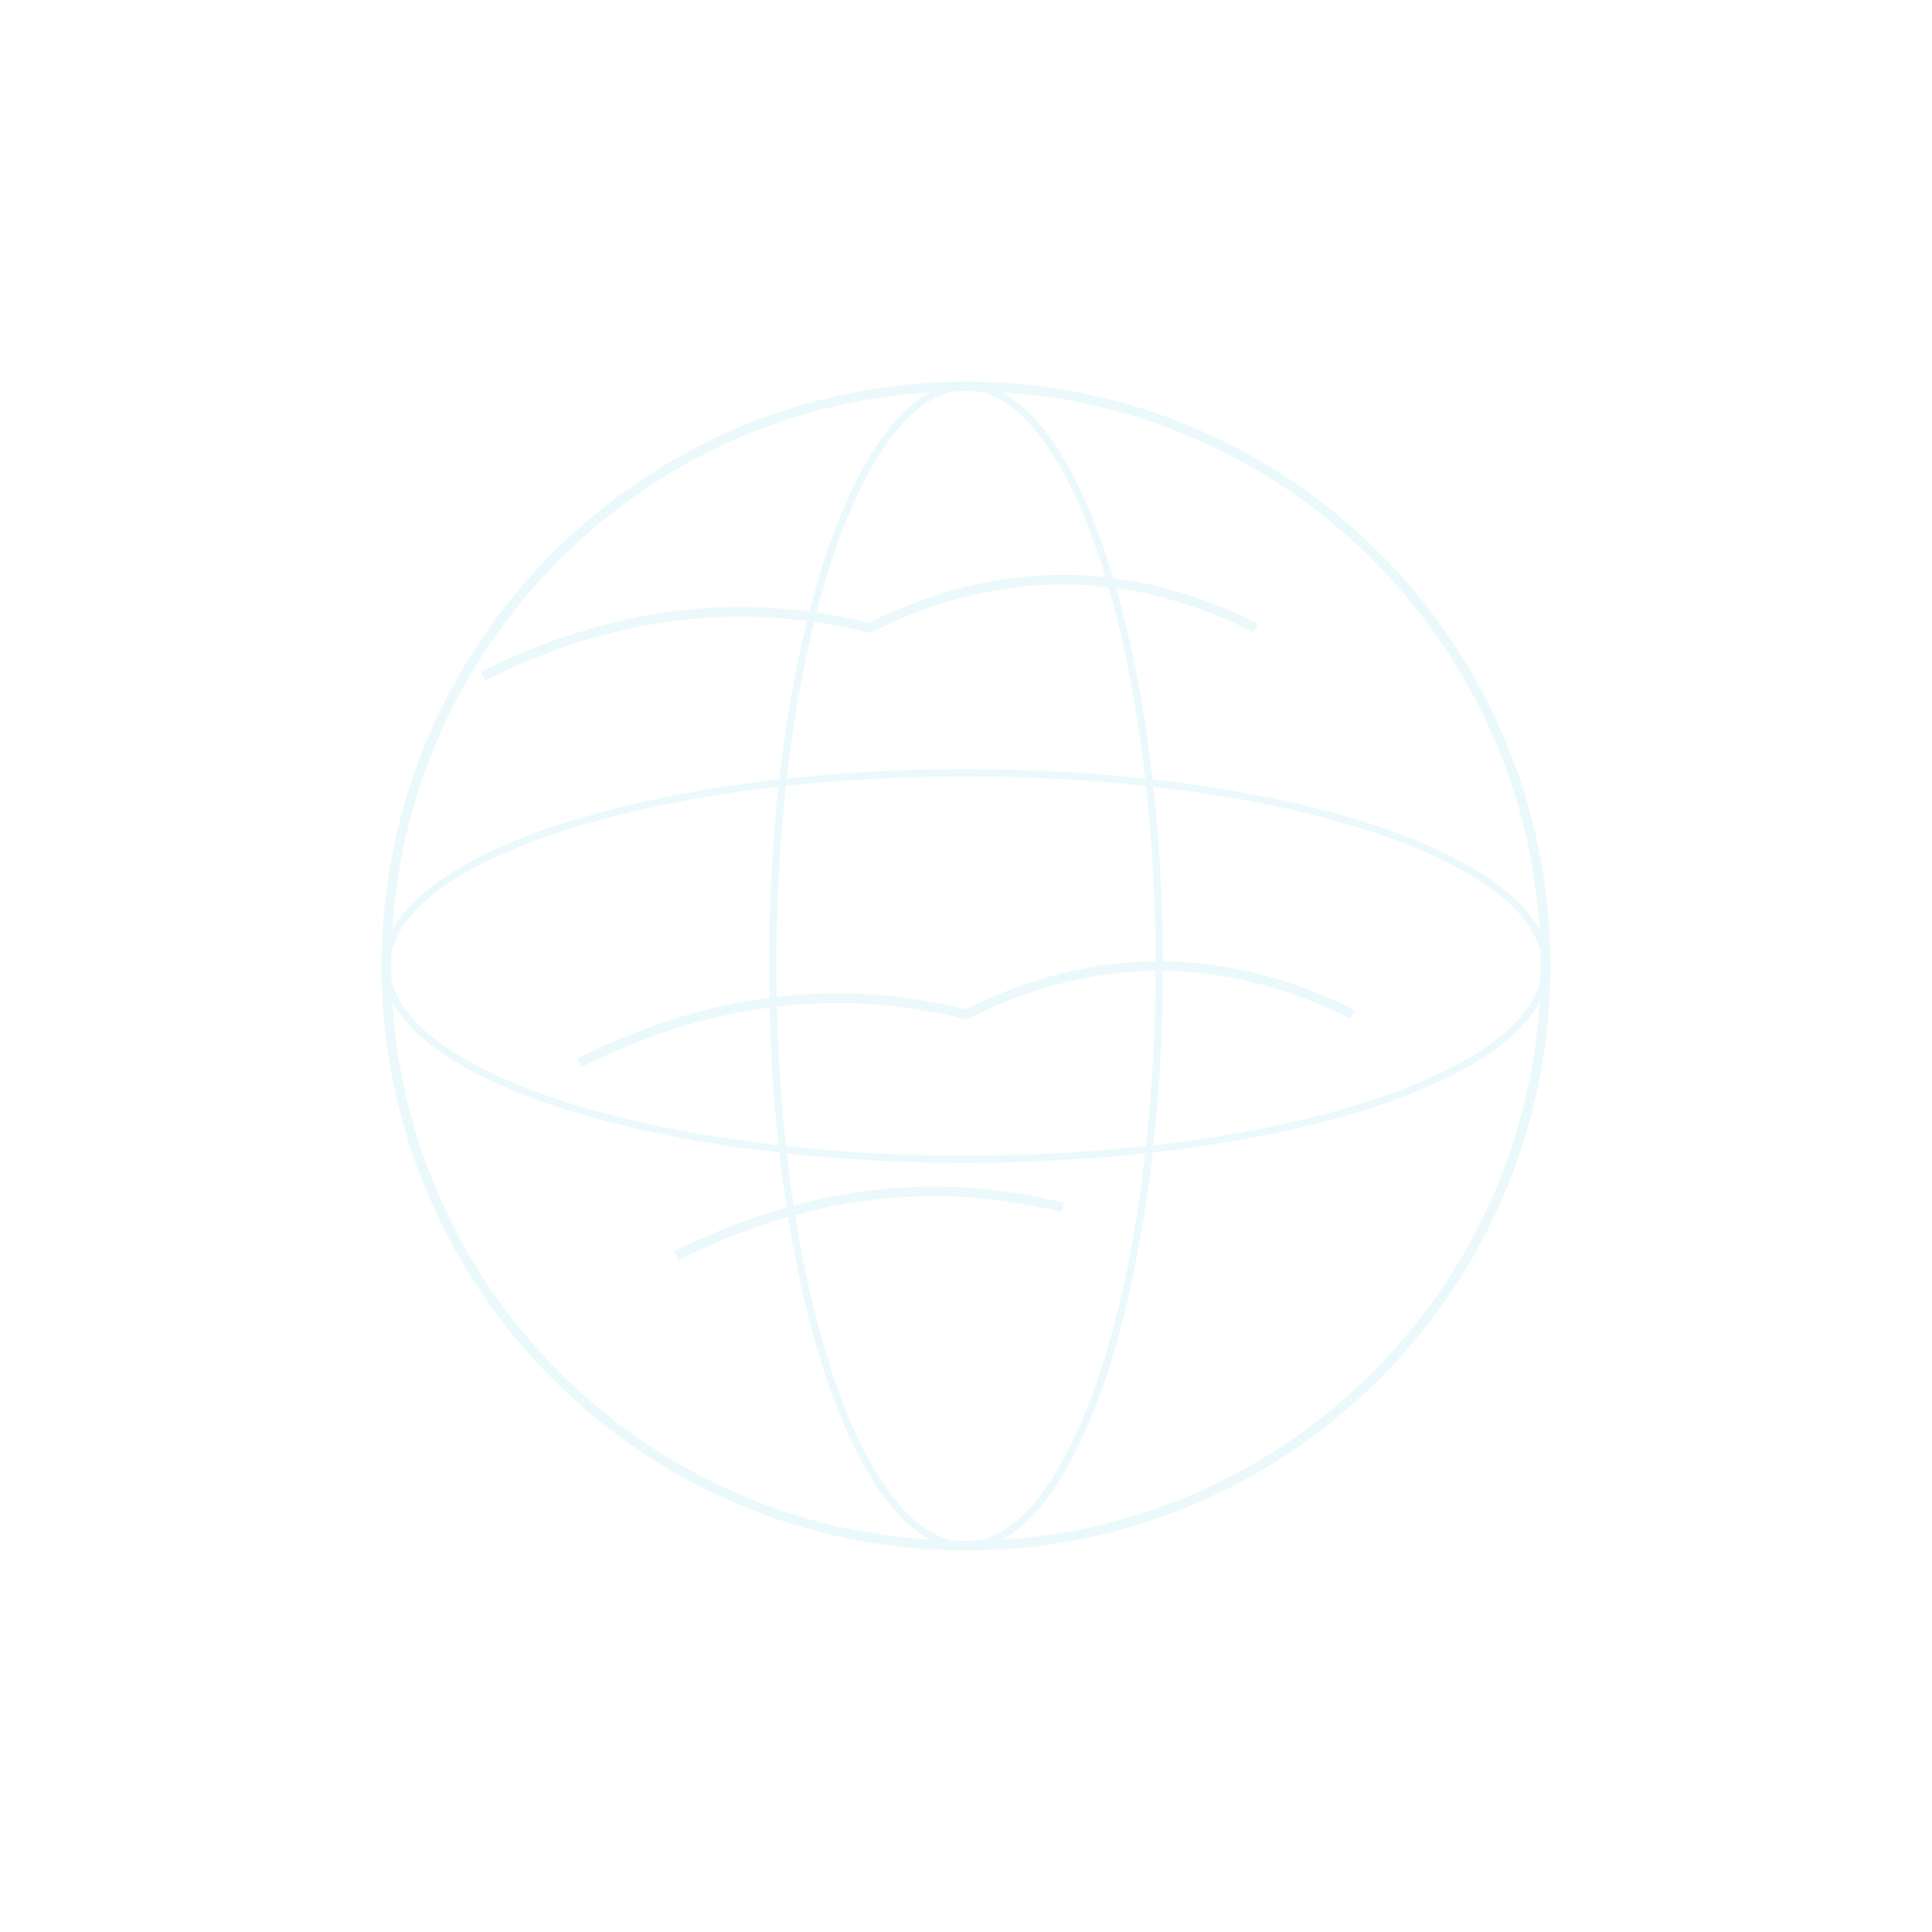
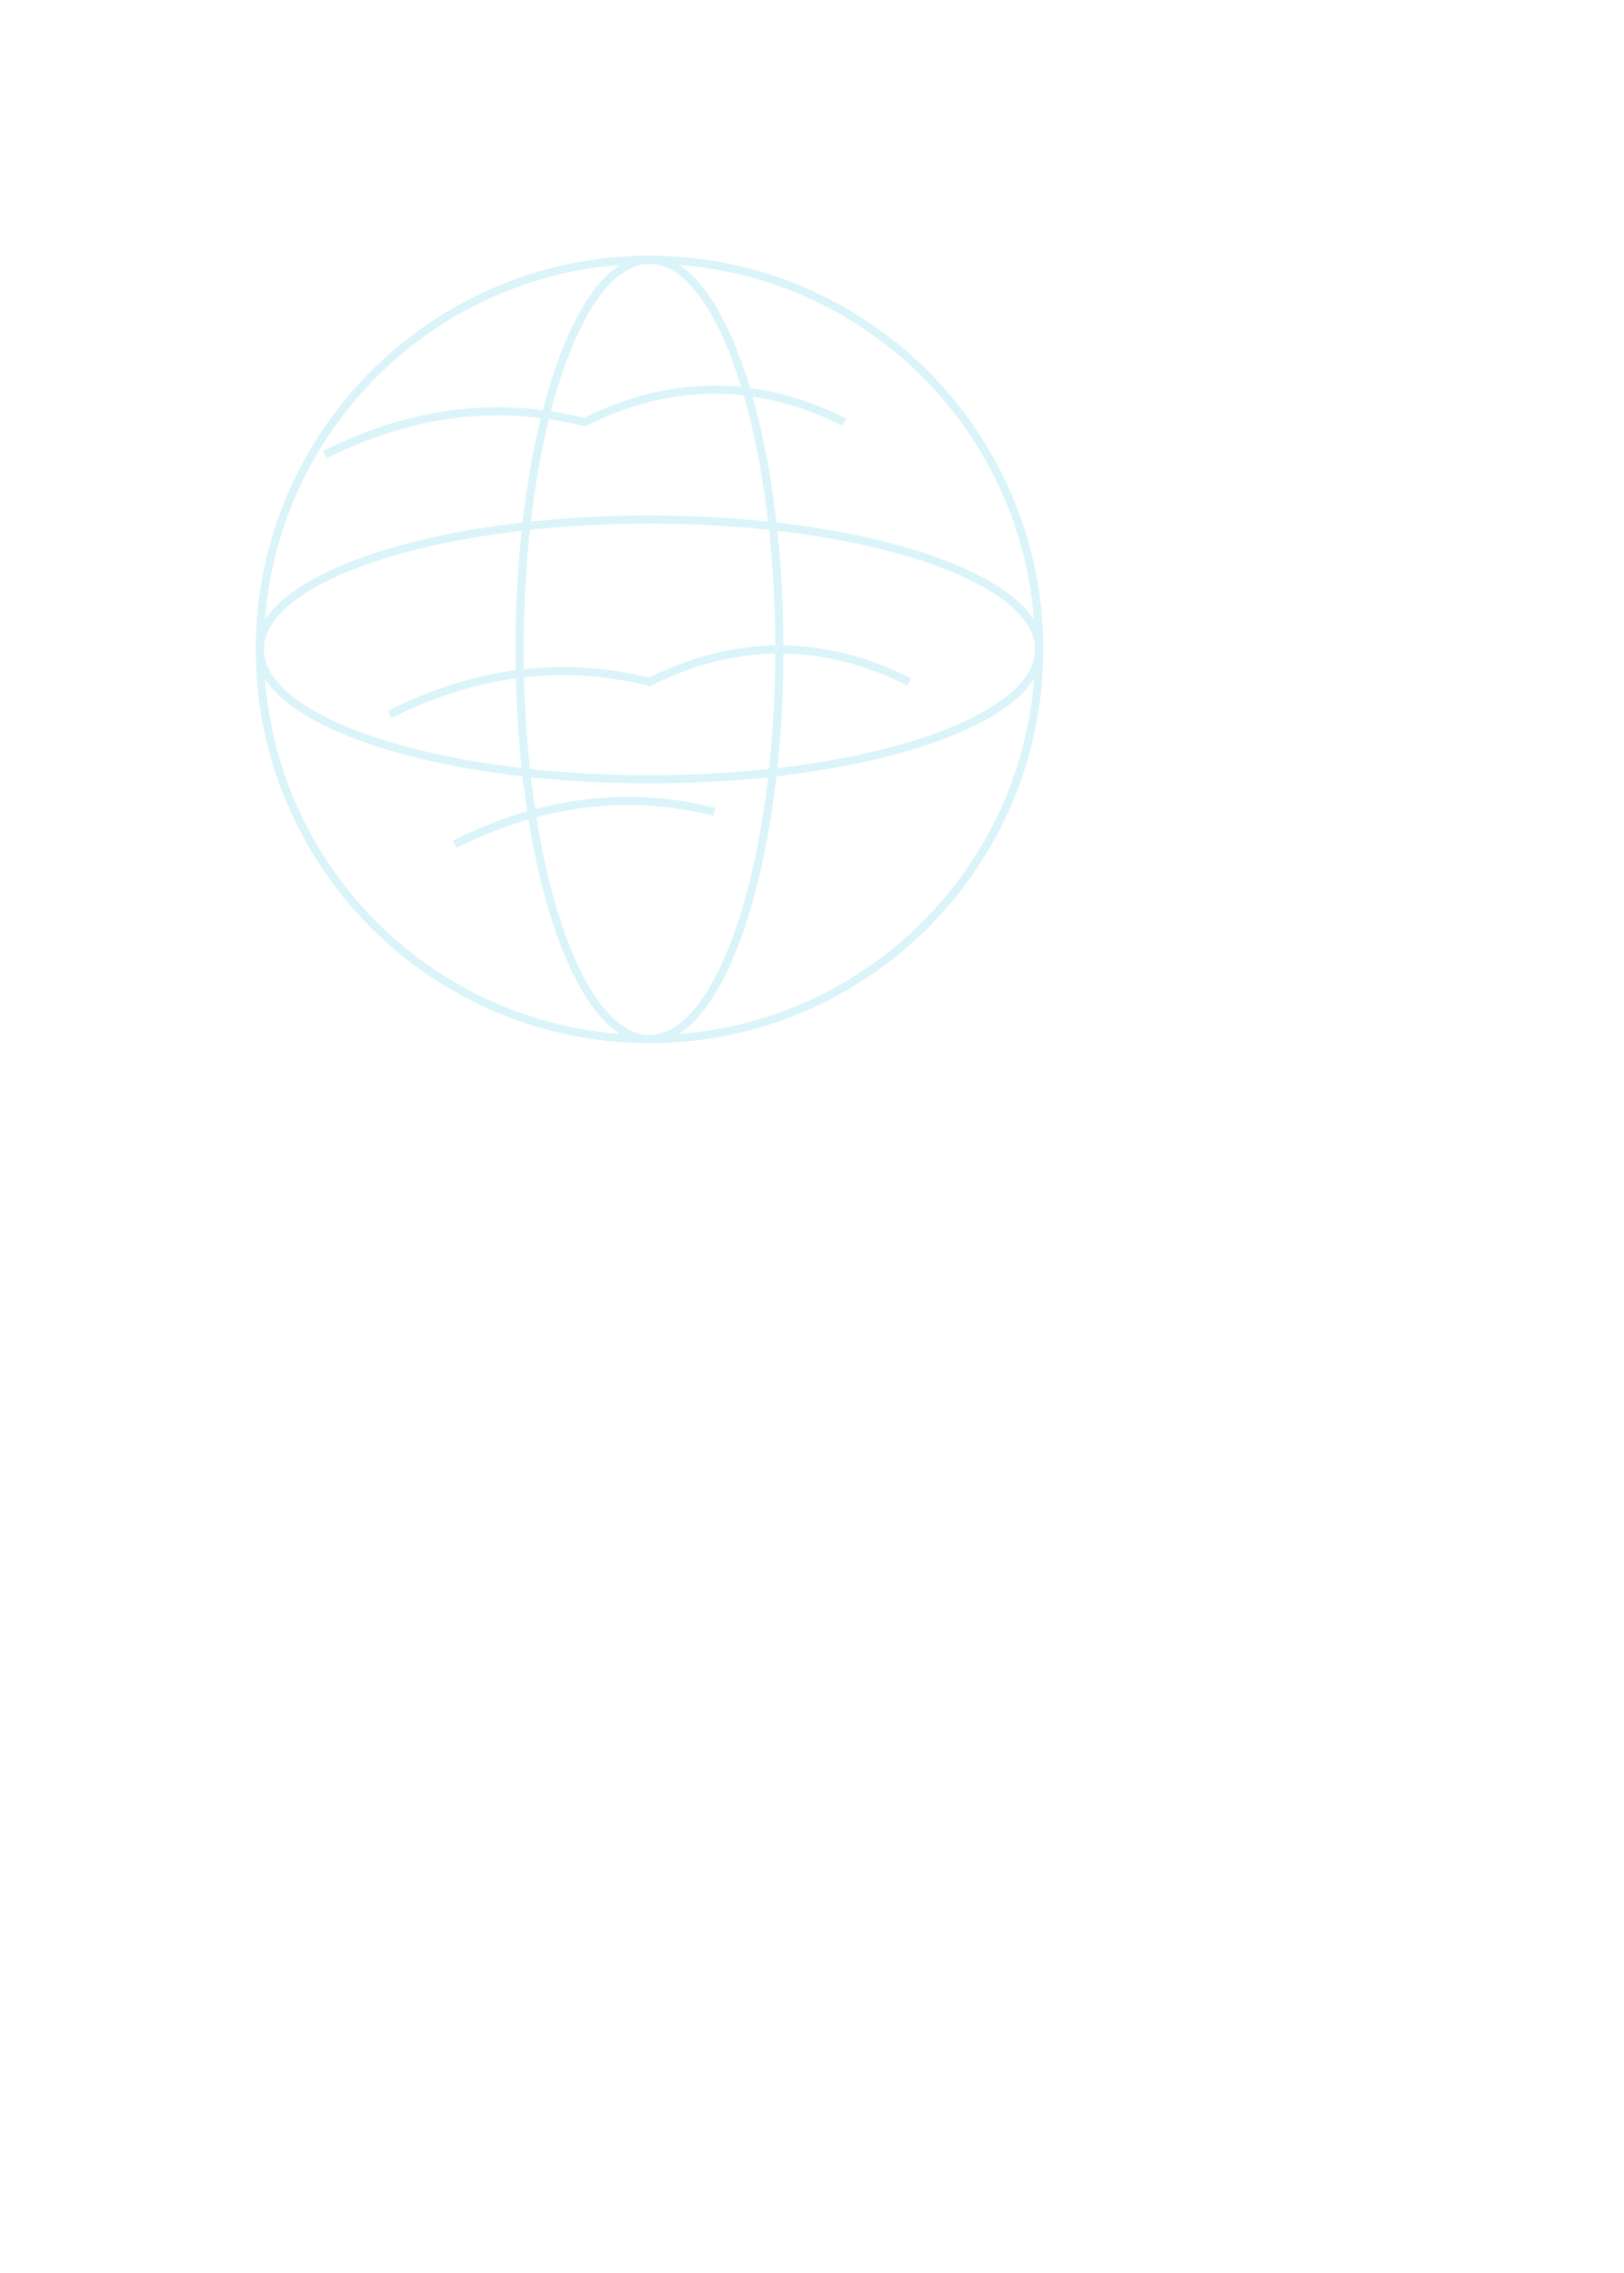
- <svg xmlns="http://www.w3.org/2000/svg" viewBox="0 0 400 400" opacity="0.08">
-   <circle cx="200" cy="200" r="120" fill="none" stroke="#06B6D4" stroke-width="2" />
-   <ellipse cx="200" cy="200" rx="120" ry="40" fill="none" stroke="#06B6D4" stroke-width="1.5" />
-   <ellipse cx="200" cy="200" rx="40" ry="120" fill="none" stroke="#06B6D4" stroke-width="1.5" />
-   <path d="M100,140 Q140,120 180,130 Q220,110 260,130" fill="none" stroke="#06B6D4" stroke-width="2" />
-   <path d="M120,220 Q160,200 200,210 Q240,190 280,210" fill="none" stroke="#06B6D4" stroke-width="2" />
-   <path d="M140,260 Q180,240 220,250" fill="none" stroke="#06B6D4" stroke-width="2" />
+ <svg xmlns="http://www.w3.org/2000/svg" viewBox="0 0 500 700" opacity="0.15">
+   <circle cx="200" cy="200" r="120" fill="none" stroke="#06B6D4" stroke-width="2.5" />
+   <ellipse cx="200" cy="200" rx="120" ry="40" fill="none" stroke="#06B6D4" stroke-width="2.5" />
+   <ellipse cx="200" cy="200" rx="40" ry="120" fill="none" stroke="#06B6D4" stroke-width="2.5" />
+   <path d="M100,140 Q140,120 180,130 Q220,110 260,130" fill="none" stroke="#06B6D4" stroke-width="2.5" />
+   <path d="M120,220 Q160,200 200,210 Q240,190 280,210" fill="none" stroke="#06B6D4" stroke-width="2.5" />
+   <path d="M140,260 Q180,240 220,250" fill="none" stroke="#06B6D4" stroke-width="2.5" />
</svg>
